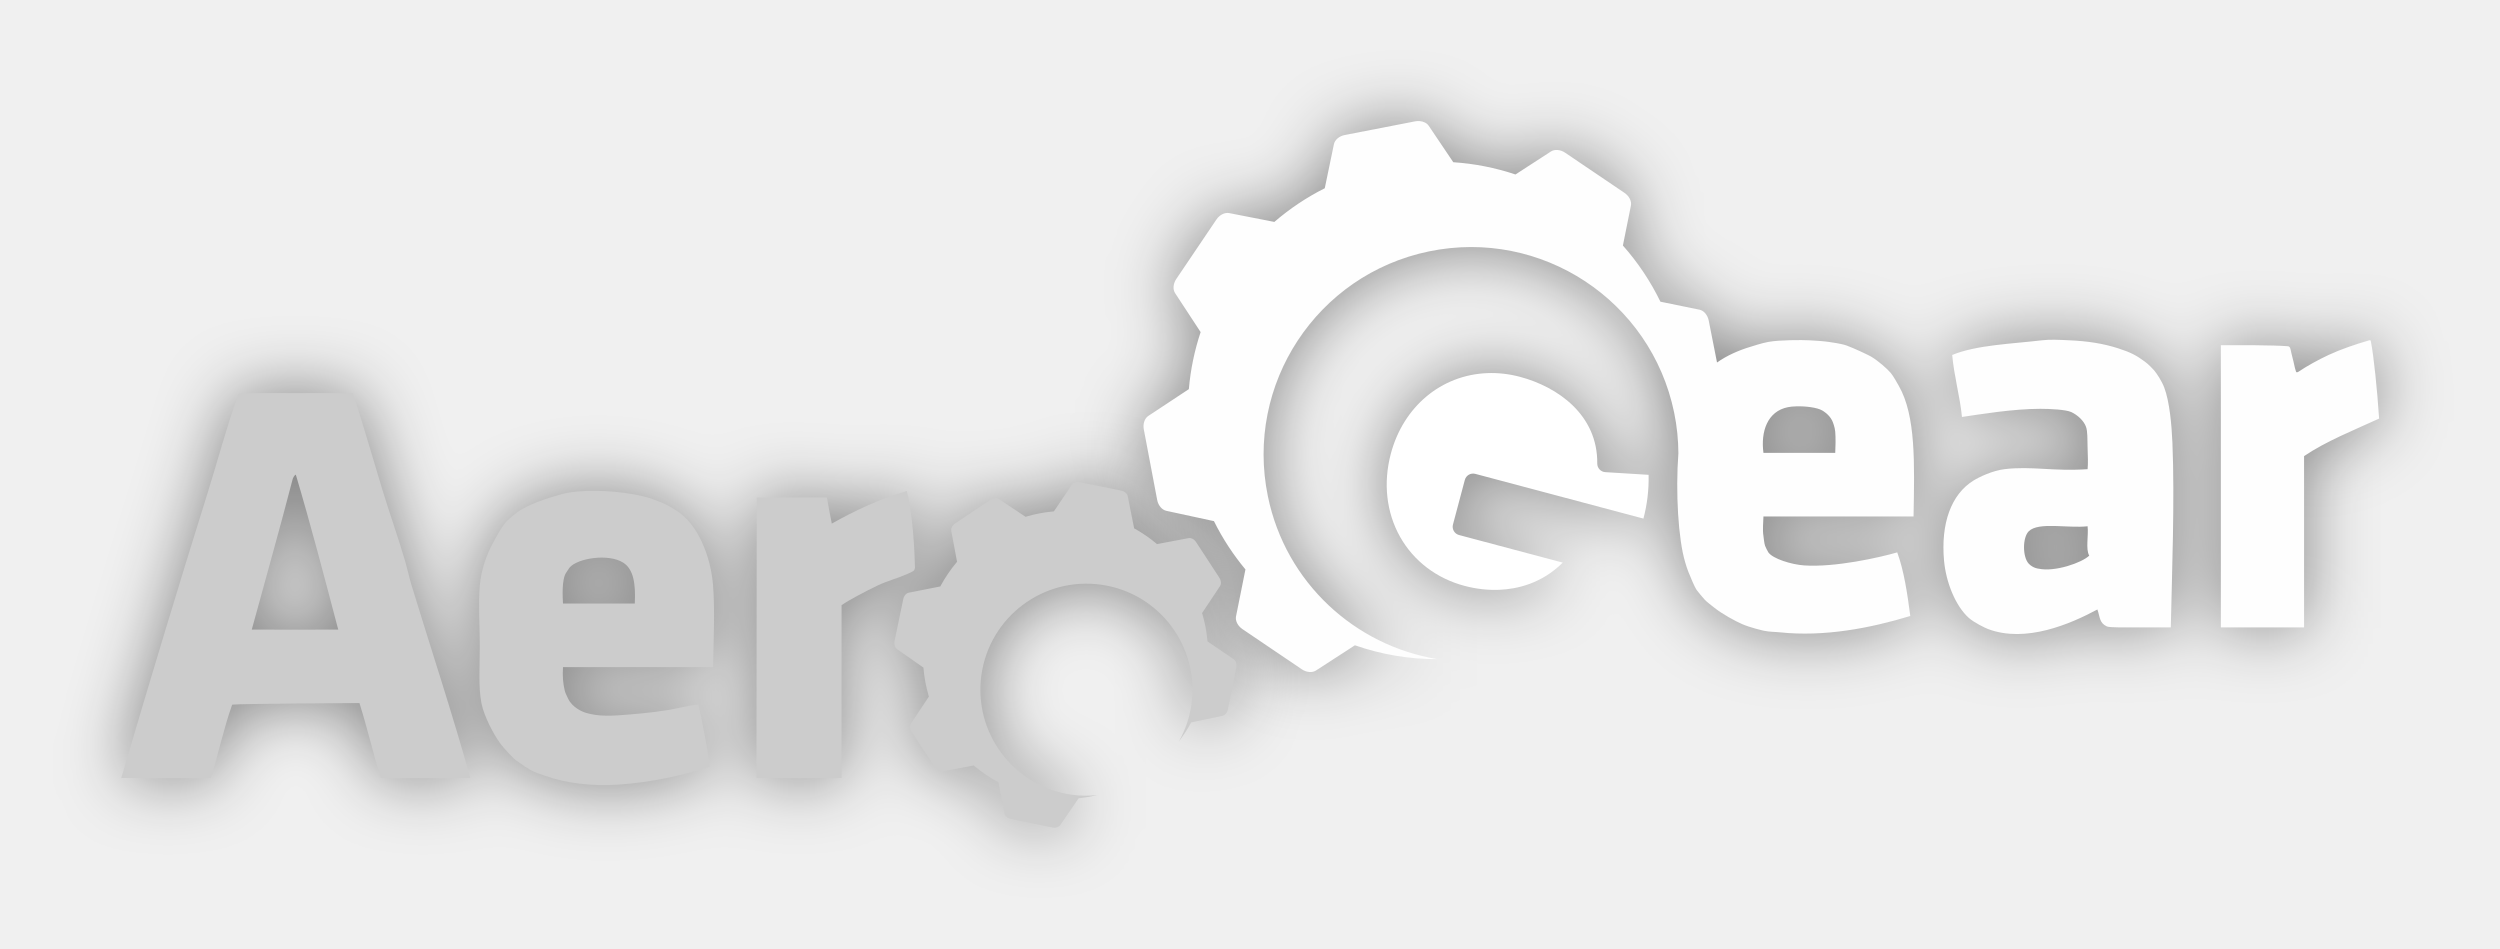
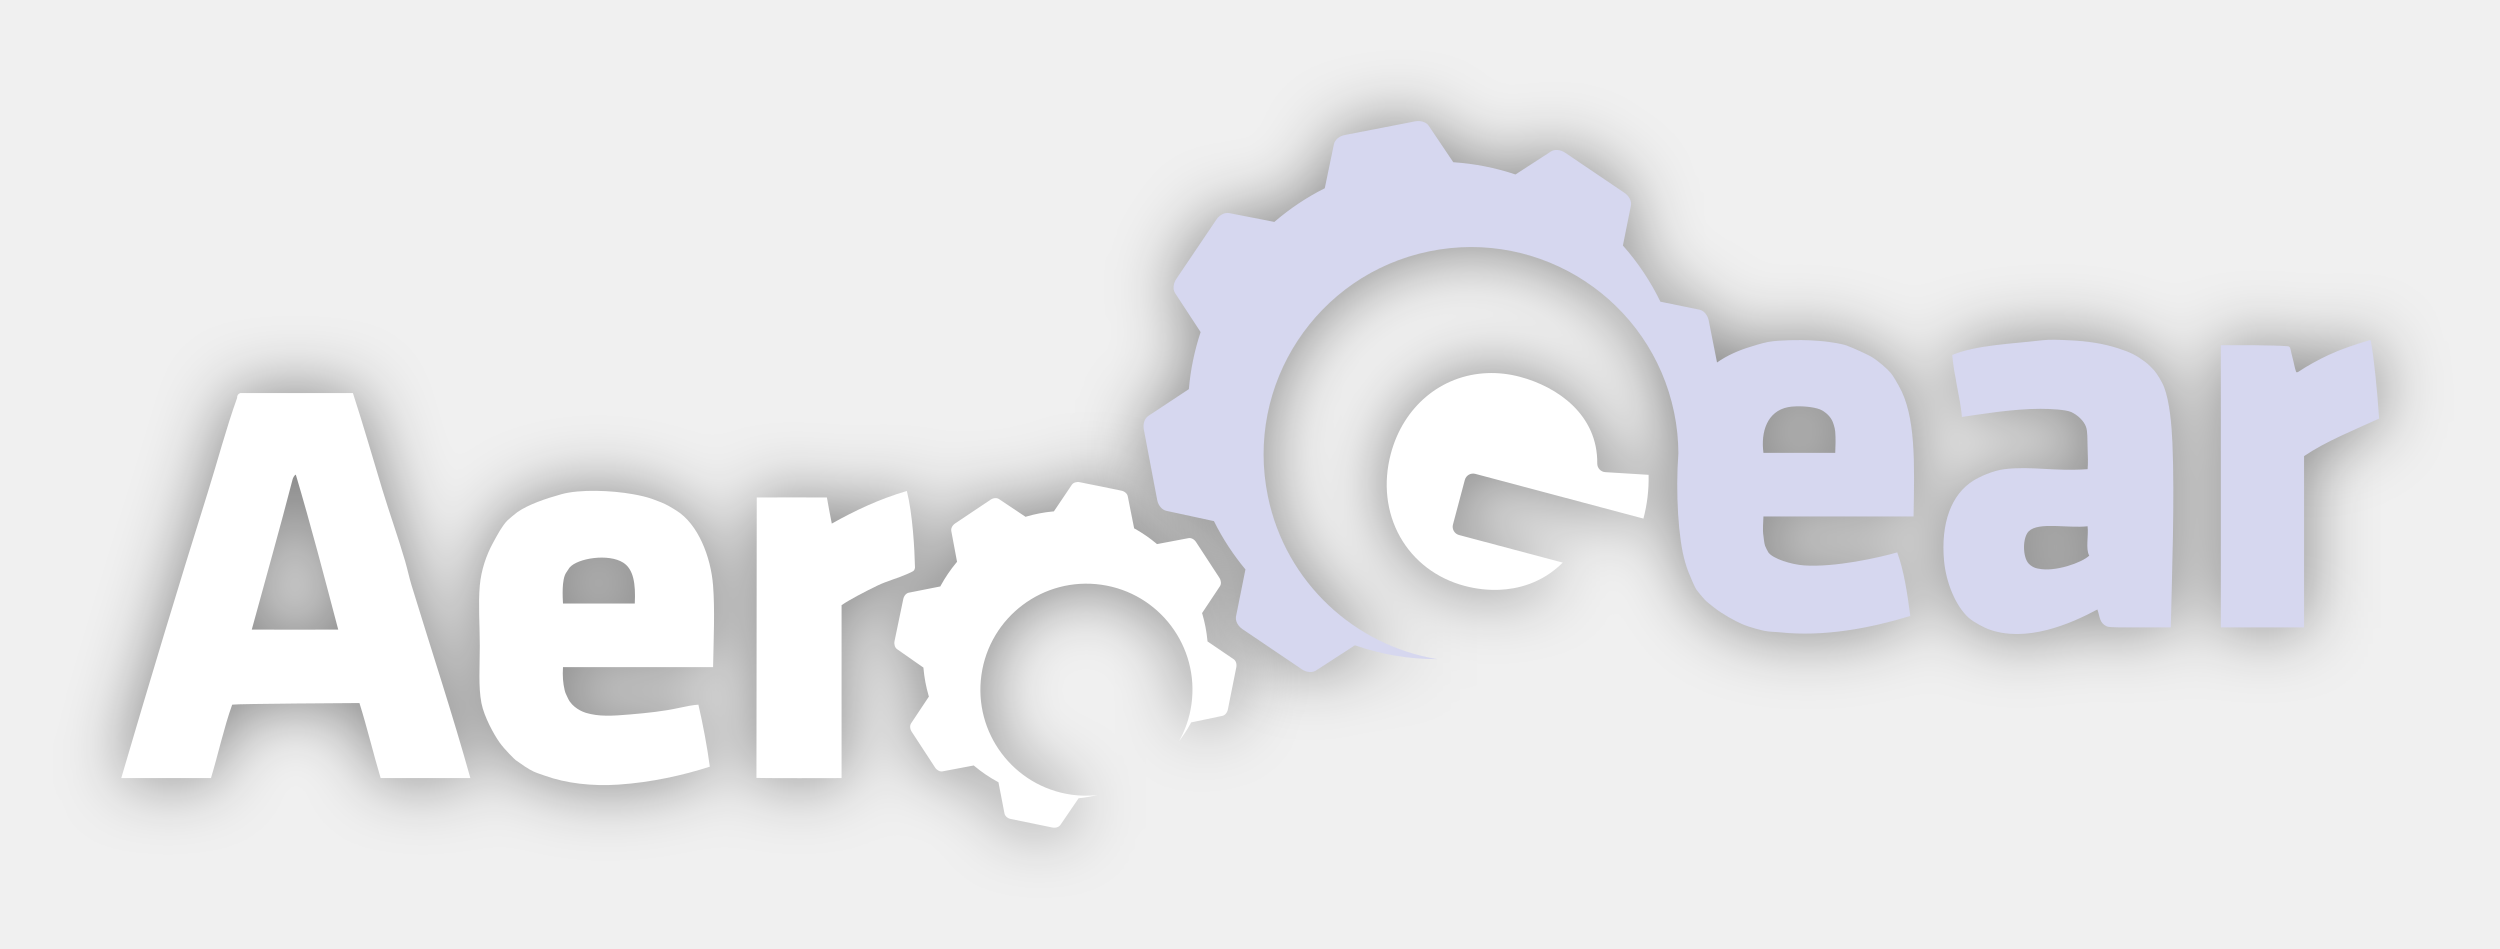
<svg xmlns="http://www.w3.org/2000/svg" width="519.801" height="197.116" viewBox="0 0 487.313 184.796" id="svg192014" version="1.1">
  <defs id="defs192016">
    <filter style="color-interpolation-filters:sRGB" id="filter5553" x="-0.066" width="1.132" y="-0.148" height="1.297">
      <feGaussianBlur stdDeviation="6.645" id="feGaussianBlur5555" />
    </filter>
    <filter style="color-interpolation-filters:sRGB" id="filter5557" x="-0.073" width="1.147" y="-0.188" height="1.376">
      <feGaussianBlur stdDeviation="9.055" id="feGaussianBlur5559" />
    </filter>
  </defs>
  <g id="layer1" transform="translate(130.6877,-922.8158)">
    <g transform="matrix(0.7338944,0,0,0.7338944,-107.0546,946.4063)" id="g5367" style="filter:url(#filter5557);fill:#000000;fill-opacity:0.457">
      <path d="m 31.631,72.256 c 9.968,0 19.934,0 29.902,0 2.767,8.488 5.208,17.033 7.798,25.565 1.928,6.347 4.202,12.673 6.067,19.065 0.646,2.213 1.081,4.373 1.732,6.501 5.208,17.021 10.791,33.908 15.601,51.131 -7.946,0 -15.89,0 -23.833,0 -1.962,-6.562 -3.593,-13.449 -5.633,-19.932 -0.875,0.009 -32.529,0.177 -33.798,0.432 -2.209,6.171 -3.687,13.068 -5.633,19.5 -7.944,0 -15.887,0 -23.833,0 7.449,-25.375 15.061,-50.612 22.966,-75.832 2.641,-8.427 4.838,-16.878 7.8,-25.131 -0.019,-0.741 0.322,-1.122 0.864,-1.299 z M 45.5,95.222 c -3.343,12.943 -7.267,26.76 -10.833,39.863 0.746,0.051 21.876,-0.032 22.966,0 -3.647,-13.828 -7.256,-27.699 -11.266,-41.163 -0.411,0.163 -0.761,0.88 -0.867,1.3 z" id="path5359" style="clip-rule:evenodd;fill:#000000;fill-rule:evenodd;fill-opacity:0.457" />
      <path d="m 157.193,145.054 c -13.287,0 -26.577,0 -39.864,0 -0.138,2.367 0.005,4.263 0.432,6.065 0.235,0.987 0.413,1.146 0.868,2.168 1.14,2.562 4.025,3.679 4.766,3.899 3.53,1.051 7.021,0.829 11.7,0.432 4.646,-0.392 9.005,-0.851 13.001,-1.731 2.021,-0.445 3.829,-0.789 5.2,-0.868 1.232,5.269 2.388,11.521 3.033,16.467 -6.996,2.271 -15.556,4.185 -24.266,4.768 -6.972,0.466 -13.888,-0.329 -19.531,-2.362 -1.024,-0.369 -2.126,-0.702 -3.002,-1.105 -1.391,-0.641 -3.153,-1.884 -4.765,-3.032 -0.154,-0.107 -2.892,-2.718 -4.335,-4.767 -1.441,-2.047 -4.045,-6.715 -4.766,-10.399 -0.837,-4.283 -0.435,-9.779 -0.435,-15.165 0,-5.508 -0.429,-11.201 0,-16.034 0.368,-4.105 1.717,-8.048 3.468,-11.268 1.232,-2.261 2.459,-4.608 3.9,-6.065 0.359,-0.362 2.241,-1.918 2.6,-2.169 2.991,-2.064 7.451,-3.579 11.701,-4.765 4.885,-1.365 13.355,-1.036 19.066,0 1.902,0.345 3.535,0.706 5.2,1.3 1.47,0.524 3.032,1.137 4.164,1.766 0.752,0.418 1.957,1.172 2.088,1.253 5.763,3.55 9.187,12.246 9.778,19.948 0.492,6.376 0.16,13.918 -10e-4,21.664 z M 133.362,117.32 c -3.902,-2.528 -12.18,-1.219 -14.3,1.3 -0.136,0.165 -0.758,1.145 -0.865,1.302 -1.284,1.867 -0.933,6.779 -0.867,8.231 6.354,0 12.711,0 19.066,0 0.272,-5.388 -0.379,-9.111 -3.034,-10.833 z" id="path5361" style="clip-rule:evenodd;fill:#000000;fill-rule:evenodd;fill-opacity:0.457" />
      <path d="m 210.824,118.62 c -0.156,0.98 -0.518,0.981 -2.165,1.736 -2.197,1.006 -5.347,1.836 -7.801,3.032 -3.429,1.671 -7.257,3.646 -9.532,5.198 0,15.312 0,30.622 0,45.933 0.02,0.039 -22.53,0.039 -22.614,-0.045 0,-24.698 0.08,-49.788 0.08,-74.484 4.463,-0.055 14.163,-0.008 18.633,0 0.415,2.329 0.747,4.16 1.301,6.931 6.099,-3.432 12.565,-6.499 19.933,-8.666 1.527,5.984 2.064,15.5 2.165,20.365 z" id="path5363" style="clip-rule:evenodd;fill:#000000;fill-rule:evenodd;fill-opacity:0.457" />
      <path d="m 295.477,142.956 -6.966,-4.742 c -0.008,-0.099 -0.009,-0.202 -0.019,-0.302 -0.228,-2.364 -0.683,-4.684 -1.329,-6.927 -0.029,-0.095 -0.065,-0.19 -0.092,-0.285 l 4.748,-7.145 c 0.397,-0.592 0.328,-1.508 -0.157,-2.251 l -6.19,-9.482 c -0.485,-0.742 -1.291,-1.166 -1.986,-1.036 l -8.389,1.586 c -0.077,-0.063 -0.147,-0.135 -0.224,-0.198 -1.731,-1.435 -3.593,-2.727 -5.581,-3.845 -0.085,-0.046 -0.176,-0.085 -0.26,-0.132 l -1.703,-8.551 c -0.142,-0.699 -0.83,-1.296 -1.694,-1.472 L 254.6,95.931 c -0.864,-0.177 -1.729,0.101 -2.129,0.688 l -4.762,7.067 c -0.098,0.005 -0.197,0.008 -0.296,0.017 -2.363,0.222 -4.679,0.674 -6.925,1.324 -0.099,0.029 -0.196,0.068 -0.295,0.097 l -7.065,-4.72 c -0.589,-0.392 -1.496,-0.321 -2.233,0.172 l -9.405,6.3 c -0.739,0.494 -1.158,1.31 -1.026,2.011 l 1.529,8.201 c -0.064,0.072 -0.136,0.144 -0.198,0.22 -1.545,1.861 -2.926,3.882 -4.11,6.041 -0.048,0.088 -0.087,0.179 -0.136,0.267 l -8.369,1.658 c -0.695,0.136 -1.291,0.83 -1.472,1.701 l -2.318,11.148 c -0.18,0.872 0.093,1.747 0.673,2.156 l 7.002,4.897 c 0.008,0.101 0.009,0.199 0.019,0.299 0.221,2.426 0.677,4.801 1.339,7.099 0.027,0.1 0.063,0.195 0.093,0.29 l -4.721,7.101 c -0.394,0.593 -0.328,1.506 0.158,2.253 l 6.189,9.478 c 0.484,0.743 1.291,1.168 1.987,1.038 l 8.31,-1.568 c 0.078,0.062 0.148,0.134 0.226,0.202 1.867,1.55 3.89,2.934 6.056,4.114 0.087,0.05 0.181,0.088 0.266,0.133 l 1.604,8.302 c 0.137,0.7 0.823,1.299 1.691,1.468 l 11.028,2.263 c 0.867,0.178 1.732,-0.105 2.138,-0.692 l 4.841,-7.092 c 0.098,-0.012 0.204,-0.012 0.302,-0.021 1.593,-0.169 3.161,-0.445 4.701,-0.813 -2.249,0.236 -4.555,0.235 -6.896,-0.098 -15.4,-2.185 -26.111,-16.443 -23.922,-31.841 2.186,-15.402 16.443,-26.115 31.845,-23.926 15.398,2.186 26.108,16.441 23.922,31.843 -0.502,3.541 -1.667,6.815 -3.313,9.758 1.129,-1.502 2.187,-3.073 3.096,-4.754 0.048,-0.09 0.087,-0.186 0.137,-0.276 l 8.311,-1.746 c 0.691,-0.149 1.285,-0.849 1.459,-1.722 l 2.231,-11.163 c 0.177,-0.879 -0.099,-1.748 -0.685,-2.149 z" id="path5365" style="fill:#000000;fill-opacity:0.457" />
    </g>
    <g id="g5357" style="filter:url(#filter5553);fill:#000000;fill-opacity:0.447">
      <path d="m 205.092,999.01 -2.711,-13.72 c -0.216,-1.071 -0.943,-1.932 -1.801,-2.109 l -7.973,-1.629 c 1.854,3.771 3.257,7.837 4.085,12.164 0.818,4.235 1.027,8.446 0.735,12.553 l 6.802,-4.618 c 0.725,-0.491 1.071,-1.564 0.863,-2.641 z" id="path5333" style="fill:#000000;stroke-width:0.734;fill-opacity:0.447" />
      <path d="m 101.244,998.539 -8.09,5.348 c -0.735,0.486 -1.088,1.551 -0.887,2.628 l 2.605,13.742 c 0.204,1.078 0.931,1.944 1.789,2.134 l 9.511,2.06 c -1.938,-3.867 -3.398,-8.05 -4.254,-12.505 -0.873,-4.529 -1.066,-9.03 -0.674,-13.407 z" id="path5335" style="fill:#000000;stroke-width:0.734;fill-opacity:0.447" />
      <g id="g5347" transform="matrix(0.7338944,0,0,0.7338944,-107.0546,946.4063)" style="fill:#000000;fill-opacity:0.447">
        <path style="clip-rule:evenodd;fill:#000000;fill-rule:evenodd;fill-opacity:0.447" id="path5337" d="m 476.042,105.035 c -13.288,0 -26.575,0 -39.866,0 -0.029,1.497 -0.279,3.507 0,5.199 0.098,0.597 0.181,1.854 0.433,2.6 0.073,0.217 0.666,1.447 0.867,1.734 1.186,1.683 6.129,3.238 9.535,3.466 8.127,0.551 19.906,-2.069 24.698,-3.466 1.814,4.974 2.684,10.893 3.466,16.898 -10.651,3.246 -22.934,5.591 -34.666,4.334 -1.521,-0.163 -2.315,-0.038 -4.333,-0.433 -0.225,-0.045 -3.496,-0.816 -5.634,-1.733 -1.768,-0.76 -5.379,-2.721 -7.365,-4.333 -0.923,-0.747 -1.904,-1.424 -2.601,-2.167 -0.371,-0.397 -1.935,-2.245 -2.167,-2.602 -0.552,-0.838 -1.488,-3.082 -2.167,-4.765 -0.369,-0.916 -0.607,-1.736 -0.866,-2.6 -2.797,-9.297 -3.104,-33.853 0.866,-42.466 0.516,-1.121 1.268,-3.842 2.167,-5.201 0.313,-0.471 1.608,-1.302 2.167,-2.166 2.132,-3.295 7.521,-6.007 12.134,-7.364 0.847,-0.253 2.936,-0.964 4.766,-1.302 2.924,-0.54 9.005,-0.536 10.835,-0.432 1.785,0.101 3.625,0.207 5.199,0.432 0.637,0.09 3.393,0.463 4.771,0.964 2.01,0.73 5.936,2.597 6.494,2.937 1.96,1.188 4.202,3.164 5.201,4.331 0.674,0.791 1.527,2.35 2.167,3.468 4.545,7.974 4.152,20.577 3.899,34.667 z M 455.24,82.502 c -0.092,-1.153 -0.622,-2.573 -0.864,-3.034 -0.856,-1.627 -2.422,-2.495 -2.6,-2.6 -1.827,-1.057 -6.661,-1.354 -9.102,-0.868 -5.467,1.096 -7.251,6.491 -6.499,12.136 6.355,0 12.711,0 19.064,0 0.076,-1.651 0.153,-3.753 0.001,-5.634 z" />
        <path style="clip-rule:evenodd;fill:#000000;fill-rule:evenodd;fill-opacity:0.447" id="path5339" d="m 544.372,134.5 c -2.252,0 -5.457,0 -8.668,0 -2.957,0 -7.574,0.081 -8.297,-0.253 -2.041,-0.943 -1.791,-2.402 -2.534,-4.514 -7.136,3.836 -19.027,8.984 -29.031,5.201 -0.861,-0.325 -3.793,-1.747 -5.202,-3.034 -3.448,-3.145 -5.979,-9.331 -6.502,-15.167 -0.871,-9.791 1.849,-17.532 7.802,-21.232 1.55,-0.963 5.079,-2.65 8.231,-3.034 7.259,-0.882 12.745,0.633 22.1,0 0.146,-1.487 0.076,-3.61 0,-5.632 -0.092,-2.396 0.044,-4.311 -0.431,-5.633 -0.574,-1.588 -2.213,-3.12 -3.902,-3.899 -1.436,-0.663 -5.7,-0.866 -8.234,-0.866 -7.261,0 -16.185,1.491 -20.797,2.166 -0.595,-5.762 -2.066,-10.646 -2.602,-16.467 6.451,-2.675 15.934,-2.952 23.834,-3.899 2.175,-0.264 4.657,-0.126 7.368,0 4.895,0.226 8.938,0.853 12.998,2.165 3.375,1.093 4.776,1.892 6.933,3.468 0.994,0.727 2.104,1.88 2.498,2.341 0.687,0.799 2.035,2.833 2.701,4.591 1.404,3.711 1.963,9.859 2.169,14.735 0.629,14.961 -0.133,35.048 -0.434,48.963 z M 506.67,108.935 c -1.725,1.667 -1.698,6.921 0,8.667 1.193,1.226 2.673,1.314 2.603,1.3 4.335,0.928 11.487,-1.586 13.432,-3.468 -1.003,-1.74 -0.149,-5.339 -0.434,-7.799 -5.108,0.586 -12.98,-1.227 -15.601,1.3 z" />
        <path style="clip-rule:evenodd;fill:#000000;fill-rule:evenodd;fill-opacity:0.447" id="path5341" d="m 599.699,79.035 c -6.827,3.141 -13.984,5.95 -19.933,9.968 0,15.164 0,30.333 0,45.498 -7.365,0 -14.73,0 -22.099,0 0,-24.988 0,-49.978 0,-74.964 4.985,-0.008 13.527,-0.045 17.735,0.271 0.893,0 0.726,1.114 1.331,3.195 0.328,1.129 0.506,2.429 0.866,3.468 0.128,0.47 0.506,0.243 0.866,0 1.947,-1.318 5.082,-3.07 7.802,-4.334 3.244,-1.509 7.287,-2.885 10.831,-3.899 0.368,-0.081 0.407,0.168 0.434,0.432 0.7,3.308 1.703,13.053 2.167,20.365 z" />
        <path style="clip-rule:evenodd;fill:#000000;fill-rule:evenodd;fill-opacity:0.447" id="path5343" d="M 414.082,63.485 C 406.7,27.755 371.75,4.772 336.017,12.156 c -35.731,7.382 -58.712,42.334 -51.329,78.065 6.469,31.314 34.113,52.83 64.897,52.705 -21.852,-3.588 -40.278,-20.23 -45.025,-43.209 -6.156,-29.795 13.004,-58.939 42.799,-65.095 29.794,-6.157 58.935,13.005 65.091,42.8 1.104,5.335 1.38,10.647 0.944,15.813 2.422,-9.441 2.795,-19.561 0.688,-29.75 z" />
        <path style="fill:#000000;fill-opacity:0.447" id="path5345" d="M 354.042,11.314 347.276,1.269 c -0.67,-0.993 -2.131,-1.472 -3.6,-1.188 l -18.704,3.632 c -1.471,0.284 -2.639,1.272 -2.885,2.445 l -2.509,12.084 c 5.347,-2.709 11.145,-4.742 17.32,-5.934 5.787,-1.11 11.534,-1.397 17.144,-0.994 z" />
      </g>
      <path d="m 117.993,966.129 -9.089,-1.777 c -0.862,-0.164 -1.87,0.346 -2.483,1.252 l -7.823,11.591 c -0.614,0.913 -0.711,2.034 -0.228,2.765 l 5.114,7.801 c 2.768,-8.394 7.793,-15.892 14.51,-21.633 z" id="path5349" style="fill:#000000;stroke-width:0.734;fill-opacity:0.447" />
      <path d="m 112.13,1033.564 -1.887,9.396 c -0.171,0.862 0.335,1.864 1.248,2.482 l 11.58,7.837 c 0.911,0.615 2.033,0.708 2.769,0.232 l 7.798,-5.054 c -8.387,-2.889 -15.84,-8.052 -21.508,-14.893 z" id="path5351" style="fill:#000000;stroke-width:0.734;fill-opacity:0.447" />
      <path d="m 185.578,971.049 1.639,-8.157 c 0.173,-0.854 -0.335,-1.864 -1.245,-2.478 l -11.582,-7.837 c -0.907,-0.611 -2.034,-0.707 -2.769,-0.233 l -7.221,4.682 c 8.181,2.702 15.502,7.554 21.178,14.024 z" id="path5353" style="fill:#000000;stroke-width:0.734;fill-opacity:0.447" />
      <path d="m 180.658,1013.161 c 0.108,-9.473 -7.708,-14.938 -15.058,-16.893 -2.128,-0.566 -4.284,-0.81 -6.406,-0.722 -8.965,0.368 -16.334,6.529 -18.773,15.7 -1.518,5.703 -0.875,11.467 1.807,16.225 2.655,4.709 7.107,8.096 12.532,9.539 2.275,0.606 4.566,0.868 6.808,0.775 3.487,-0.142 8.269,-1.223 12.364,-5.3 l -20.214,-5.379 c -0.892,-0.236 -1.424,-1.153 -1.187,-2.045 l 2.313,-8.691 c 0.237,-0.892 1.151,-1.421 2.044,-1.185 l 32.769,8.718 c 0.73,-2.74 1.079,-5.608 1.008,-8.532 l -8.441,-0.523 c -0.887,-0.055 -1.576,-0.796 -1.566,-1.687 z" id="path5355" style="fill:#000000;stroke-width:0.734;fill-opacity:0.447" />
    </g>
    <path d="m 180.658,1013.161 c 0.108,-9.473 -7.708,-14.938 -15.058,-16.893 -2.128,-0.566 -4.284,-0.81 -6.406,-0.722 -8.965,0.368 -16.334,6.529 -18.773,15.7 -1.518,5.703 -0.875,11.467 1.807,16.225 2.655,4.709 7.107,8.096 12.532,9.539 2.275,0.606 4.566,0.868 6.808,0.775 3.487,-0.142 8.269,-1.223 12.364,-5.3 l -20.214,-5.379 c -0.892,-0.236 -1.424,-1.153 -1.187,-2.045 l 2.313,-8.691 c 0.237,-0.892 1.151,-1.421 2.044,-1.185 l 32.769,8.718 c 0.73,-2.74 1.079,-5.608 1.008,-8.532 l -8.441,-0.523 c -0.887,-0.055 -1.576,-0.796 -1.566,-1.687 z" id="path1197" style="fill:#ffffff;fill-opacity:1;stroke-width:0.734" />
-     <path style="fill:#fefefe;fill-opacity:1;stroke-width:0.734" d="m 145.966,946.411 c -0.26,-0.015 -0.529,0.003 -0.798,0.055 l -13.727,2.666 c -1.08,0.208 -1.936,0.934 -2.117,1.794 l -1.782,8.582 c -3.574,1.798 -6.867,4.009 -9.829,6.566 l -8.809,-1.723 c -0.862,-0.164 -1.87,0.346 -2.483,1.252 l -7.824,11.592 c -0.614,0.913 -0.71,2.034 -0.227,2.765 l 4.973,7.59 c -1.187,3.569 -1.968,7.295 -2.294,11.116 l -7.896,5.22 c -0.735,0.486 -1.087,1.551 -0.886,2.628 l 2.606,13.742 c 0.204,1.078 0.93,1.943 1.789,2.133 l 9.278,2.009 c 1.691,3.405 3.76,6.556 6.141,9.414 l -1.837,9.148 c -0.171,0.862 0.335,1.865 1.247,2.483 l 11.58,7.837 c 0.911,0.615 2.032,0.707 2.769,0.231 l 7.581,-4.913 c 5.09,1.777 10.516,2.724 16.084,2.701 -16.037,-2.633 -29.559,-14.846 -33.043,-31.71 -4.518,-21.866 9.544,-43.256 31.41,-47.774 21.866,-4.519 43.253,9.545 47.77,31.412 0.551,2.665 0.814,5.32 0.829,7.941 -0.573,7.614 -0.019,16.787 1.317,21.227 0.19,0.634 0.365,1.236 0.635,1.908 0.498,1.235 1.186,2.882 1.591,3.497 0.17,0.262 1.317,1.617 1.589,1.908 0.512,0.545 1.232,1.043 1.91,1.591 1.458,1.183 4.108,2.623 5.405,3.181 1.569,0.673 3.969,1.238 4.135,1.271 1.481,0.29 2.064,0.199 3.181,0.319 8.61,0.922 17.624,-0.798 25.441,-3.18 -0.574,-4.407 -1.212,-8.751 -2.543,-12.402 -3.517,1.025 -12.161,2.948 -18.126,2.543 -2.5,-0.167 -6.128,-1.308 -6.998,-2.543 -0.148,-0.211 -0.582,-1.113 -0.635,-1.273 -0.185,-0.547 -0.247,-1.47 -0.319,-1.908 -0.205,-1.242 -0.021,-2.717 0,-3.816 h 29.257 c 0.186,-10.341 0.475,-19.59 -2.86,-25.443 -0.47,-0.82 -1.097,-1.965 -1.591,-2.545 -0.733,-0.856 -2.377,-2.305 -3.816,-3.177 -0.41,-0.25 -3.291,-1.621 -4.766,-2.157 -1.011,-0.368 -3.033,-0.641 -3.501,-0.707 -1.155,-0.165 -2.506,-0.243 -3.816,-0.317 -1.343,-0.076 -5.806,-0.08 -7.952,0.317 -1.343,0.248 -2.876,0.77 -3.497,0.956 -2.204,0.648 -4.639,1.723 -6.509,3.058 l -1.619,-8.187 c -0.217,-1.071 -0.944,-1.932 -1.802,-2.109 l -7.612,-1.556 c -1.952,-4.016 -4.422,-7.69 -7.313,-10.95 l 1.564,-7.782 c 0.173,-0.854 -0.336,-1.864 -1.247,-2.477 l -11.581,-7.837 c -0.907,-0.611 -2.033,-0.708 -2.769,-0.234 l -6.91,4.481 c -3.88,-1.3 -7.948,-2.113 -12.122,-2.39 l -4.779,-7.097 c -0.369,-0.547 -1.064,-0.881 -1.844,-0.927 z m 123.924,42.629 c -0.904,-0.013 -1.758,0.009 -2.556,0.106 -5.798,0.695 -12.758,0.899 -17.492,2.862 0.393,4.272 1.473,7.856 1.91,12.085 3.385,-0.495 9.933,-1.589 15.262,-1.589 1.86,0 4.99,0.149 6.044,0.635 1.24,0.572 2.443,1.697 2.864,2.862 0.349,0.97 0.247,2.374 0.315,4.133 0.056,1.484 0.107,3.043 0,4.135 -6.866,0.465 -10.89,-0.647 -16.218,0 -2.313,0.282 -4.905,1.52 -6.042,2.227 -4.369,2.715 -6.365,8.397 -5.726,15.582 0.384,4.283 2.241,8.823 4.772,11.131 1.034,0.945 3.186,1.988 3.818,2.227 7.342,2.776 16.069,-1.003 21.306,-3.818 0.545,1.55 0.362,2.62 1.86,3.312 0.531,0.246 3.918,0.187 6.088,0.187 h 6.361 c 0.221,-10.212 0.78,-24.955 0.319,-35.934 -0.151,-3.579 -0.561,-8.091 -1.591,-10.814 -0.489,-1.29 -1.479,-2.783 -1.983,-3.369 -0.289,-0.338 -1.103,-1.184 -1.833,-1.718 -1.583,-1.157 -2.612,-1.743 -5.088,-2.545 -2.98,-0.963 -5.946,-1.423 -9.538,-1.589 -0.995,-0.046 -1.947,-0.093 -2.851,-0.106 z m 61.423,0.104 c -0.041,-0.012 -0.094,-0.011 -0.161,0.004 -2.601,0.744 -5.568,1.753 -7.949,2.86 -1.996,0.928 -4.297,2.213 -5.726,3.181 -0.264,0.178 -0.541,0.345 -0.635,0 -0.264,-0.763 -0.395,-1.717 -0.635,-2.545 -0.444,-1.527 -0.322,-2.344 -0.978,-2.344 -3.088,-0.232 -9.357,-0.206 -13.015,-0.2 v 55.016 h 16.219 v -33.391 c 4.366,-2.949 9.618,-5.01 14.628,-7.315 -0.341,-5.366 -1.077,-12.517 -1.591,-14.945 -0.015,-0.145 -0.035,-0.285 -0.157,-0.32 z m -111.881,12.878 c 1.816,-0.053 4.065,0.217 5.07,0.798 0.131,0.077 1.28,0.714 1.908,1.908 0.178,0.338 0.566,1.38 0.634,2.227 0.112,1.381 0.056,2.923 0,4.135 H 213.053 c -0.552,-4.143 0.756,-8.102 4.768,-8.906 0.448,-0.089 1.006,-0.143 1.611,-0.161 z m 50.396,23.32 c 2.153,0.047 4.534,0.272 6.409,0.057 0.209,1.805 -0.417,4.447 0.319,5.724 -1.427,1.381 -6.675,3.226 -9.857,2.545 0.051,0.01 -1.036,-0.054 -1.912,-0.954 -1.246,-1.281 -1.266,-5.138 0,-6.361 0.962,-0.927 2.888,-1.058 5.041,-1.011 z" id="path5568" />
-     <g id="g5293" transform="matrix(0.7338944,0,0,0.7338944,-107.0546,946.4063)" style="fill:#cccccc">
-       <path style="clip-rule:evenodd;fill:#cccccc;fill-rule:evenodd" id="path1177" d="m 31.631,72.256 c 9.968,0 19.934,0 29.902,0 2.767,8.488 5.208,17.033 7.798,25.565 1.928,6.347 4.202,12.673 6.067,19.065 0.646,2.213 1.081,4.373 1.732,6.501 5.208,17.021 10.791,33.908 15.601,51.131 -7.946,0 -15.89,0 -23.833,0 -1.962,-6.562 -3.593,-13.449 -5.633,-19.932 -0.875,0.009 -32.529,0.177 -33.798,0.432 -2.209,6.171 -3.687,13.068 -5.633,19.5 -7.944,0 -15.887,0 -23.833,0 7.449,-25.375 15.061,-50.612 22.966,-75.832 2.641,-8.427 4.838,-16.878 7.8,-25.131 -0.019,-0.741 0.322,-1.122 0.864,-1.299 z M 45.5,95.222 c -3.343,12.943 -7.267,26.76 -10.833,39.863 0.746,0.051 21.876,-0.032 22.966,0 -3.647,-13.828 -7.256,-27.699 -11.266,-41.163 -0.411,0.163 -0.761,0.88 -0.867,1.3 z" />
-       <path style="clip-rule:evenodd;fill:#cccccc;fill-rule:evenodd" id="path1179" d="m 157.193,145.054 c -13.287,0 -26.577,0 -39.864,0 -0.138,2.367 0.005,4.263 0.432,6.065 0.235,0.987 0.413,1.146 0.868,2.168 1.14,2.562 4.025,3.679 4.766,3.899 3.53,1.051 7.021,0.829 11.7,0.432 4.646,-0.392 9.005,-0.851 13.001,-1.731 2.021,-0.445 3.829,-0.789 5.2,-0.868 1.232,5.269 2.388,11.521 3.033,16.467 -6.996,2.271 -15.556,4.185 -24.266,4.768 -6.972,0.466 -13.888,-0.329 -19.531,-2.362 -1.024,-0.369 -2.126,-0.702 -3.002,-1.105 -1.391,-0.641 -3.153,-1.884 -4.765,-3.032 -0.154,-0.107 -2.892,-2.718 -4.335,-4.767 -1.441,-2.047 -4.045,-6.715 -4.766,-10.399 -0.837,-4.283 -0.435,-9.779 -0.435,-15.165 0,-5.508 -0.429,-11.201 0,-16.034 0.368,-4.105 1.717,-8.048 3.468,-11.268 1.232,-2.261 2.459,-4.608 3.9,-6.065 0.359,-0.362 2.241,-1.918 2.6,-2.169 2.991,-2.064 7.451,-3.579 11.701,-4.765 4.885,-1.365 13.355,-1.036 19.066,0 1.902,0.345 3.535,0.706 5.2,1.3 1.47,0.524 3.032,1.137 4.164,1.766 0.752,0.418 1.957,1.172 2.088,1.253 5.763,3.55 9.187,12.246 9.778,19.948 0.492,6.376 0.16,13.918 -10e-4,21.664 z M 133.362,117.32 c -3.902,-2.528 -12.18,-1.219 -14.3,1.3 -0.136,0.165 -0.758,1.145 -0.865,1.302 -1.284,1.867 -0.933,6.779 -0.867,8.231 6.354,0 12.711,0 19.066,0 0.272,-5.388 -0.379,-9.111 -3.034,-10.833 z" />
-       <path style="clip-rule:evenodd;fill:#cccccc;fill-rule:evenodd" id="path1181" d="m 210.824,118.62 c -0.156,0.98 -0.518,0.981 -2.165,1.736 -2.197,1.006 -5.347,1.836 -7.801,3.032 -3.429,1.671 -7.257,3.646 -9.532,5.198 0,15.312 0,30.622 0,45.933 0.02,0.039 -22.53,0.039 -22.614,-0.045 0,-24.698 0.08,-49.788 0.08,-74.484 4.463,-0.055 14.163,-0.008 18.633,0 0.415,2.329 0.747,4.16 1.301,6.931 6.099,-3.432 12.565,-6.499 19.933,-8.666 1.527,5.984 2.064,15.5 2.165,20.365 z" />
-       <path style="fill:#cccccc" id="path1199" d="m 295.477,142.956 -6.966,-4.742 c -0.008,-0.099 -0.009,-0.202 -0.019,-0.302 -0.228,-2.364 -0.683,-4.684 -1.329,-6.927 -0.029,-0.095 -0.065,-0.19 -0.092,-0.285 l 4.748,-7.145 c 0.397,-0.592 0.328,-1.508 -0.157,-2.251 l -6.19,-9.482 c -0.485,-0.742 -1.291,-1.166 -1.986,-1.036 l -8.389,1.586 c -0.077,-0.063 -0.147,-0.135 -0.224,-0.198 -1.731,-1.435 -3.593,-2.727 -5.581,-3.845 -0.085,-0.046 -0.176,-0.085 -0.26,-0.132 l -1.703,-8.551 c -0.142,-0.699 -0.83,-1.296 -1.694,-1.472 L 254.6,95.931 c -0.864,-0.177 -1.729,0.101 -2.129,0.688 l -4.762,7.067 c -0.098,0.005 -0.197,0.008 -0.296,0.017 -2.363,0.222 -4.679,0.674 -6.925,1.324 -0.099,0.029 -0.196,0.068 -0.295,0.097 l -7.065,-4.72 c -0.589,-0.392 -1.496,-0.321 -2.233,0.172 l -9.405,6.3 c -0.739,0.494 -1.158,1.31 -1.026,2.011 l 1.529,8.201 c -0.064,0.072 -0.136,0.144 -0.198,0.22 -1.545,1.861 -2.926,3.882 -4.11,6.041 -0.048,0.088 -0.087,0.179 -0.136,0.267 l -8.369,1.658 c -0.695,0.136 -1.291,0.83 -1.472,1.701 l -2.318,11.148 c -0.18,0.872 0.093,1.747 0.673,2.156 l 7.002,4.897 c 0.008,0.101 0.009,0.199 0.019,0.299 0.221,2.426 0.677,4.801 1.339,7.099 0.027,0.1 0.063,0.195 0.093,0.29 l -4.721,7.101 c -0.394,0.593 -0.328,1.506 0.158,2.253 l 6.189,9.478 c 0.484,0.743 1.291,1.168 1.987,1.038 l 8.31,-1.568 c 0.078,0.062 0.148,0.134 0.226,0.202 1.867,1.55 3.89,2.934 6.056,4.114 0.087,0.05 0.181,0.088 0.266,0.133 l 1.604,8.302 c 0.137,0.7 0.823,1.299 1.691,1.468 l 11.028,2.263 c 0.867,0.178 1.732,-0.105 2.138,-0.692 l 4.841,-7.092 c 0.098,-0.012 0.204,-0.012 0.302,-0.021 1.593,-0.169 3.161,-0.445 4.701,-0.813 -2.249,0.236 -4.555,0.235 -6.896,-0.098 -15.4,-2.185 -26.111,-16.443 -23.922,-31.841 2.186,-15.402 16.443,-26.115 31.845,-23.926 15.398,2.186 26.108,16.441 23.922,31.843 -0.502,3.541 -1.667,6.815 -3.313,9.758 1.129,-1.502 2.187,-3.073 3.096,-4.754 0.048,-0.09 0.087,-0.186 0.137,-0.276 l 8.311,-1.746 c 0.691,-0.149 1.285,-0.849 1.459,-1.722 l 2.231,-11.163 c 0.177,-0.879 -0.099,-1.748 -0.685,-2.149 z" />
+     <path style="fill:#d6d7ef;fill-opacity:1;stroke-width:0.734" d="m 145.966,946.411 c -0.26,-0.015 -0.529,0.003 -0.798,0.055 l -13.727,2.666 c -1.08,0.208 -1.936,0.934 -2.117,1.794 l -1.782,8.582 c -3.574,1.798 -6.867,4.009 -9.829,6.566 l -8.809,-1.723 c -0.862,-0.164 -1.87,0.346 -2.483,1.252 l -7.824,11.592 c -0.614,0.913 -0.71,2.034 -0.227,2.765 l 4.973,7.59 c -1.187,3.569 -1.968,7.295 -2.294,11.116 l -7.896,5.22 c -0.735,0.486 -1.087,1.551 -0.886,2.628 l 2.606,13.742 c 0.204,1.078 0.93,1.943 1.789,2.133 l 9.278,2.009 c 1.691,3.405 3.76,6.556 6.141,9.414 l -1.837,9.148 c -0.171,0.862 0.335,1.865 1.247,2.483 l 11.58,7.837 c 0.911,0.615 2.032,0.707 2.769,0.231 l 7.581,-4.913 c 5.09,1.777 10.516,2.724 16.084,2.701 -16.037,-2.633 -29.559,-14.846 -33.043,-31.71 -4.518,-21.866 9.544,-43.256 31.41,-47.774 21.866,-4.519 43.253,9.545 47.77,31.412 0.551,2.665 0.814,5.32 0.829,7.941 -0.573,7.614 -0.019,16.787 1.317,21.227 0.19,0.634 0.365,1.236 0.635,1.908 0.498,1.235 1.186,2.882 1.591,3.497 0.17,0.262 1.317,1.617 1.589,1.908 0.512,0.545 1.232,1.043 1.91,1.591 1.458,1.183 4.108,2.623 5.405,3.181 1.569,0.673 3.969,1.238 4.135,1.271 1.481,0.29 2.064,0.199 3.181,0.319 8.61,0.922 17.624,-0.798 25.441,-3.18 -0.574,-4.407 -1.212,-8.751 -2.543,-12.402 -3.517,1.025 -12.161,2.948 -18.126,2.543 -2.5,-0.167 -6.128,-1.308 -6.998,-2.543 -0.148,-0.211 -0.582,-1.113 -0.635,-1.273 -0.185,-0.547 -0.247,-1.47 -0.319,-1.908 -0.205,-1.242 -0.021,-2.717 0,-3.816 h 29.257 c 0.186,-10.341 0.475,-19.59 -2.86,-25.443 -0.47,-0.82 -1.097,-1.965 -1.591,-2.545 -0.733,-0.856 -2.377,-2.305 -3.816,-3.177 -0.41,-0.25 -3.291,-1.621 -4.766,-2.157 -1.011,-0.368 -3.033,-0.641 -3.501,-0.707 -1.155,-0.165 -2.506,-0.243 -3.816,-0.317 -1.343,-0.076 -5.806,-0.08 -7.952,0.317 -1.343,0.248 -2.876,0.77 -3.497,0.956 -2.204,0.648 -4.639,1.723 -6.509,3.058 l -1.619,-8.187 c -0.217,-1.071 -0.944,-1.932 -1.802,-2.109 l -7.612,-1.556 c -1.952,-4.016 -4.422,-7.69 -7.313,-10.95 l 1.564,-7.782 c 0.173,-0.854 -0.336,-1.864 -1.247,-2.477 l -11.581,-7.837 c -0.907,-0.611 -2.033,-0.708 -2.769,-0.234 l -6.91,4.481 c -3.88,-1.3 -7.948,-2.113 -12.122,-2.39 l -4.779,-7.097 c -0.369,-0.547 -1.064,-0.881 -1.844,-0.927 z m 123.924,42.629 c -0.904,-0.013 -1.758,0.009 -2.556,0.106 -5.798,0.695 -12.758,0.899 -17.492,2.862 0.393,4.272 1.473,7.856 1.91,12.085 3.385,-0.495 9.933,-1.589 15.262,-1.589 1.86,0 4.99,0.149 6.044,0.635 1.24,0.572 2.443,1.697 2.864,2.862 0.349,0.97 0.247,2.374 0.315,4.133 0.056,1.484 0.107,3.043 0,4.135 -6.866,0.465 -10.89,-0.647 -16.218,0 -2.313,0.282 -4.905,1.52 -6.042,2.227 -4.369,2.715 -6.365,8.397 -5.726,15.582 0.384,4.283 2.241,8.823 4.772,11.131 1.034,0.945 3.186,1.988 3.818,2.227 7.342,2.776 16.069,-1.003 21.306,-3.818 0.545,1.55 0.362,2.62 1.86,3.312 0.531,0.246 3.918,0.187 6.088,0.187 h 6.361 c 0.221,-10.212 0.78,-24.955 0.319,-35.934 -0.151,-3.579 -0.561,-8.091 -1.591,-10.814 -0.489,-1.29 -1.479,-2.783 -1.983,-3.369 -0.289,-0.338 -1.103,-1.184 -1.833,-1.718 -1.583,-1.157 -2.612,-1.743 -5.088,-2.545 -2.98,-0.963 -5.946,-1.423 -9.538,-1.589 -0.995,-0.046 -1.947,-0.093 -2.851,-0.106 z m 61.423,0.104 c -0.041,-0.012 -0.094,-0.011 -0.161,0.004 -2.601,0.744 -5.568,1.753 -7.949,2.86 -1.996,0.928 -4.297,2.213 -5.726,3.181 -0.264,0.178 -0.541,0.345 -0.635,0 -0.264,-0.763 -0.395,-1.717 -0.635,-2.545 -0.444,-1.527 -0.322,-2.344 -0.978,-2.344 -3.088,-0.232 -9.357,-0.206 -13.015,-0.2 v 55.016 h 16.219 v -33.391 c 4.366,-2.949 9.618,-5.01 14.628,-7.315 -0.341,-5.366 -1.077,-12.517 -1.591,-14.945 -0.015,-0.145 -0.035,-0.285 -0.157,-0.32 z m -111.881,12.878 c 1.816,-0.053 4.065,0.217 5.07,0.798 0.131,0.077 1.28,0.714 1.908,1.908 0.178,0.338 0.566,1.38 0.634,2.227 0.112,1.381 0.056,2.923 0,4.135 H 213.053 c -0.552,-4.143 0.756,-8.102 4.768,-8.906 0.448,-0.089 1.006,-0.143 1.611,-0.161 z m 50.396,23.32 c 2.153,0.047 4.534,0.272 6.409,0.057 0.209,1.805 -0.417,4.447 0.319,5.724 -1.427,1.381 -6.675,3.226 -9.857,2.545 0.051,0.01 -1.036,-0.054 -1.912,-0.954 -1.246,-1.281 -1.266,-5.138 0,-6.361 0.962,-0.927 2.888,-1.058 5.041,-1.011 z" id="path5568" />
+     <g id="g5293" transform="matrix(0.7338944,0,0,0.7338944,-107.0546,946.4063)" style="fill:#ffffff">
+       <path style="clip-rule:evenodd;fill:#ffffff;fill-rule:evenodd" id="path1177" d="m 31.631,72.256 c 9.968,0 19.934,0 29.902,0 2.767,8.488 5.208,17.033 7.798,25.565 1.928,6.347 4.202,12.673 6.067,19.065 0.646,2.213 1.081,4.373 1.732,6.501 5.208,17.021 10.791,33.908 15.601,51.131 -7.946,0 -15.89,0 -23.833,0 -1.962,-6.562 -3.593,-13.449 -5.633,-19.932 -0.875,0.009 -32.529,0.177 -33.798,0.432 -2.209,6.171 -3.687,13.068 -5.633,19.5 -7.944,0 -15.887,0 -23.833,0 7.449,-25.375 15.061,-50.612 22.966,-75.832 2.641,-8.427 4.838,-16.878 7.8,-25.131 -0.019,-0.741 0.322,-1.122 0.864,-1.299 z M 45.5,95.222 c -3.343,12.943 -7.267,26.76 -10.833,39.863 0.746,0.051 21.876,-0.032 22.966,0 -3.647,-13.828 -7.256,-27.699 -11.266,-41.163 -0.411,0.163 -0.761,0.88 -0.867,1.3 z" />
+       <path style="clip-rule:evenodd;fill:#ffffff;fill-rule:evenodd" id="path1179" d="m 157.193,145.054 c -13.287,0 -26.577,0 -39.864,0 -0.138,2.367 0.005,4.263 0.432,6.065 0.235,0.987 0.413,1.146 0.868,2.168 1.14,2.562 4.025,3.679 4.766,3.899 3.53,1.051 7.021,0.829 11.7,0.432 4.646,-0.392 9.005,-0.851 13.001,-1.731 2.021,-0.445 3.829,-0.789 5.2,-0.868 1.232,5.269 2.388,11.521 3.033,16.467 -6.996,2.271 -15.556,4.185 -24.266,4.768 -6.972,0.466 -13.888,-0.329 -19.531,-2.362 -1.024,-0.369 -2.126,-0.702 -3.002,-1.105 -1.391,-0.641 -3.153,-1.884 -4.765,-3.032 -0.154,-0.107 -2.892,-2.718 -4.335,-4.767 -1.441,-2.047 -4.045,-6.715 -4.766,-10.399 -0.837,-4.283 -0.435,-9.779 -0.435,-15.165 0,-5.508 -0.429,-11.201 0,-16.034 0.368,-4.105 1.717,-8.048 3.468,-11.268 1.232,-2.261 2.459,-4.608 3.9,-6.065 0.359,-0.362 2.241,-1.918 2.6,-2.169 2.991,-2.064 7.451,-3.579 11.701,-4.765 4.885,-1.365 13.355,-1.036 19.066,0 1.902,0.345 3.535,0.706 5.2,1.3 1.47,0.524 3.032,1.137 4.164,1.766 0.752,0.418 1.957,1.172 2.088,1.253 5.763,3.55 9.187,12.246 9.778,19.948 0.492,6.376 0.16,13.918 -10e-4,21.664 z M 133.362,117.32 c -3.902,-2.528 -12.18,-1.219 -14.3,1.3 -0.136,0.165 -0.758,1.145 -0.865,1.302 -1.284,1.867 -0.933,6.779 -0.867,8.231 6.354,0 12.711,0 19.066,0 0.272,-5.388 -0.379,-9.111 -3.034,-10.833 z" />
+       <path style="clip-rule:evenodd;fill:#ffffff;fill-rule:evenodd" id="path1181" d="m 210.824,118.62 c -0.156,0.98 -0.518,0.981 -2.165,1.736 -2.197,1.006 -5.347,1.836 -7.801,3.032 -3.429,1.671 -7.257,3.646 -9.532,5.198 0,15.312 0,30.622 0,45.933 0.02,0.039 -22.53,0.039 -22.614,-0.045 0,-24.698 0.08,-49.788 0.08,-74.484 4.463,-0.055 14.163,-0.008 18.633,0 0.415,2.329 0.747,4.16 1.301,6.931 6.099,-3.432 12.565,-6.499 19.933,-8.666 1.527,5.984 2.064,15.5 2.165,20.365 z" />
+       <path style="fill:#ffffff" id="path1199" d="m 295.477,142.956 -6.966,-4.742 c -0.008,-0.099 -0.009,-0.202 -0.019,-0.302 -0.228,-2.364 -0.683,-4.684 -1.329,-6.927 -0.029,-0.095 -0.065,-0.19 -0.092,-0.285 l 4.748,-7.145 c 0.397,-0.592 0.328,-1.508 -0.157,-2.251 l -6.19,-9.482 c -0.485,-0.742 -1.291,-1.166 -1.986,-1.036 l -8.389,1.586 c -0.077,-0.063 -0.147,-0.135 -0.224,-0.198 -1.731,-1.435 -3.593,-2.727 -5.581,-3.845 -0.085,-0.046 -0.176,-0.085 -0.26,-0.132 l -1.703,-8.551 c -0.142,-0.699 -0.83,-1.296 -1.694,-1.472 L 254.6,95.931 c -0.864,-0.177 -1.729,0.101 -2.129,0.688 l -4.762,7.067 c -0.098,0.005 -0.197,0.008 -0.296,0.017 -2.363,0.222 -4.679,0.674 -6.925,1.324 -0.099,0.029 -0.196,0.068 -0.295,0.097 l -7.065,-4.72 c -0.589,-0.392 -1.496,-0.321 -2.233,0.172 l -9.405,6.3 c -0.739,0.494 -1.158,1.31 -1.026,2.011 l 1.529,8.201 c -0.064,0.072 -0.136,0.144 -0.198,0.22 -1.545,1.861 -2.926,3.882 -4.11,6.041 -0.048,0.088 -0.087,0.179 -0.136,0.267 l -8.369,1.658 c -0.695,0.136 -1.291,0.83 -1.472,1.701 l -2.318,11.148 c -0.18,0.872 0.093,1.747 0.673,2.156 l 7.002,4.897 c 0.008,0.101 0.009,0.199 0.019,0.299 0.221,2.426 0.677,4.801 1.339,7.099 0.027,0.1 0.063,0.195 0.093,0.29 l -4.721,7.101 c -0.394,0.593 -0.328,1.506 0.158,2.253 l 6.189,9.478 c 0.484,0.743 1.291,1.168 1.987,1.038 l 8.31,-1.568 c 0.078,0.062 0.148,0.134 0.226,0.202 1.867,1.55 3.89,2.934 6.056,4.114 0.087,0.05 0.181,0.088 0.266,0.133 l 1.604,8.302 c 0.137,0.7 0.823,1.299 1.691,1.468 l 11.028,2.263 c 0.867,0.178 1.732,-0.105 2.138,-0.692 l 4.841,-7.092 c 0.098,-0.012 0.204,-0.012 0.302,-0.021 1.593,-0.169 3.161,-0.445 4.701,-0.813 -2.249,0.236 -4.555,0.235 -6.896,-0.098 -15.4,-2.185 -26.111,-16.443 -23.922,-31.841 2.186,-15.402 16.443,-26.115 31.845,-23.926 15.398,2.186 26.108,16.441 23.922,31.843 -0.502,3.541 -1.667,6.815 -3.313,9.758 1.129,-1.502 2.187,-3.073 3.096,-4.754 0.048,-0.09 0.087,-0.186 0.137,-0.276 l 8.311,-1.746 c 0.691,-0.149 1.285,-0.849 1.459,-1.722 l 2.231,-11.163 c 0.177,-0.879 -0.099,-1.748 -0.685,-2.149 z" />
    </g>
  </g>
</svg>
